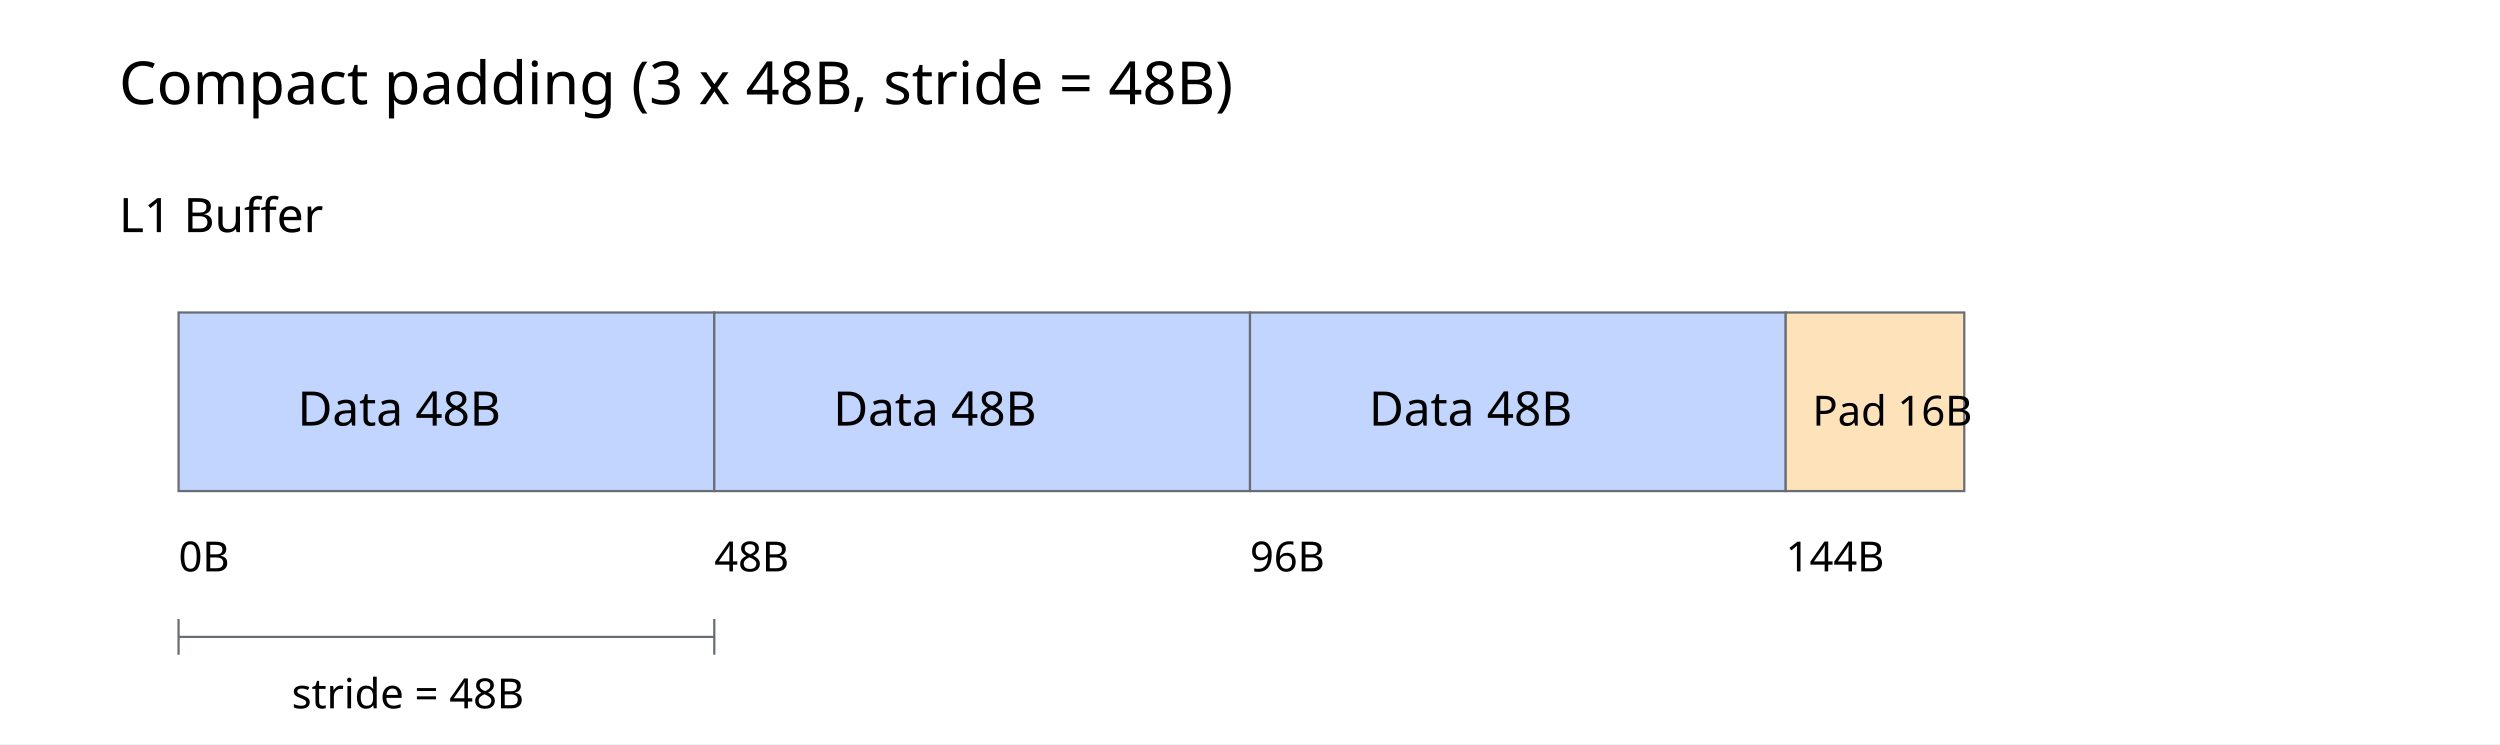
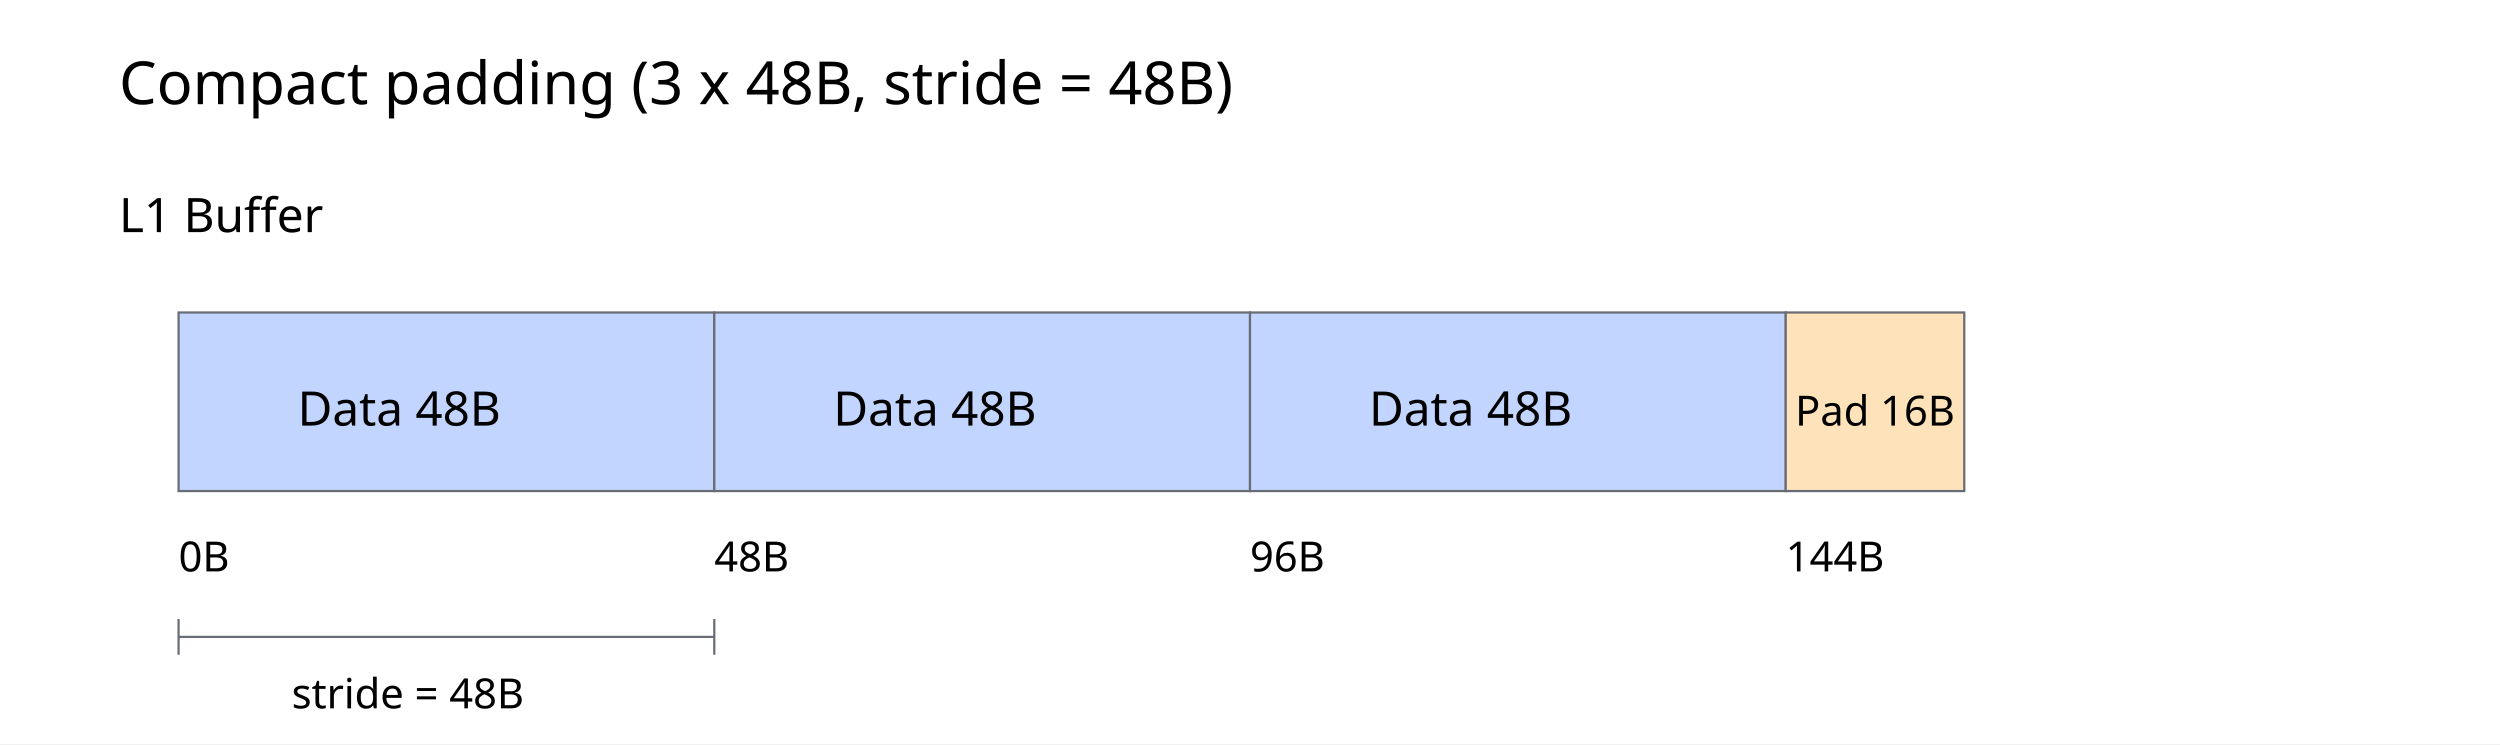
<svg xmlns="http://www.w3.org/2000/svg" width="840" height="250" viewBox="0 0 840 250" role="img" aria-labelledby="title desc">
  <style>
-     .title { font: 20px 'FZLanTingHeiS', 'Huawei Sans', sans-serif; fill: #000000; }
-     .label { font: 16px 'FZLanTingHeiS', 'Huawei Sans', sans-serif; fill: #000000; }
-     .small { font: 14px 'FZLanTingHeiS', 'Huawei Sans', sans-serif; fill: #000000; }
+     .title { font: 20px 'FZLanTingHeiS'; fill: #000000; }
+     .label { font: 16px 'FZLanTingHeiS'; fill: #000000; }
+     .small { font: 14px 'FZLanTingHeiS'; fill: #000000; }
    .data { fill: #C2D5FE; stroke: #686D75; stroke-width: 0.75; }
    .pad { fill: #FEE2BA; stroke: #686D75; stroke-width: 0.75; }
    .line { stroke: #686D75; stroke-width: 0.75; }
  </style>
  <rect width="840" height="250" fill="#FFFFFF" />
  <text x="40" y="35" class="title">Compact padding (3 x 48B, stride = 48B)</text>
  <text x="40" y="78" class="label">L1 Buffer</text>
  <rect x="60" y="105" width="180" height="60" class="data" />
  <rect x="240" y="105" width="180" height="60" class="data" />
  <rect x="420" y="105" width="180" height="60" class="data" />
  <rect x="600" y="105" width="60" height="60" class="pad" />
  <text x="100" y="143" class="label">Data 48B</text>
  <text x="280" y="143" class="label">Data 48B</text>
  <text x="460" y="143" class="label">Data 48B</text>
-   <text x="609" y="143" class="small">Pad 16B</text>
+   <text x="630" y="143" class="small" text-anchor="middle">Pad 16B</text>
  <text x="60" y="192" class="small">0B</text>
  <text x="240" y="192" class="small">48B</text>
  <text x="420" y="192" class="small">96B</text>
  <text x="600" y="192" class="small">144B</text>
  <line x1="60" y1="214" x2="240" y2="214" class="line" />
  <line x1="60" y1="208" x2="60" y2="220" class="line" />
  <line x1="240" y1="208" x2="240" y2="220" class="line" />
  <text x="98" y="238" class="small">stride = 48B</text>
</svg>
